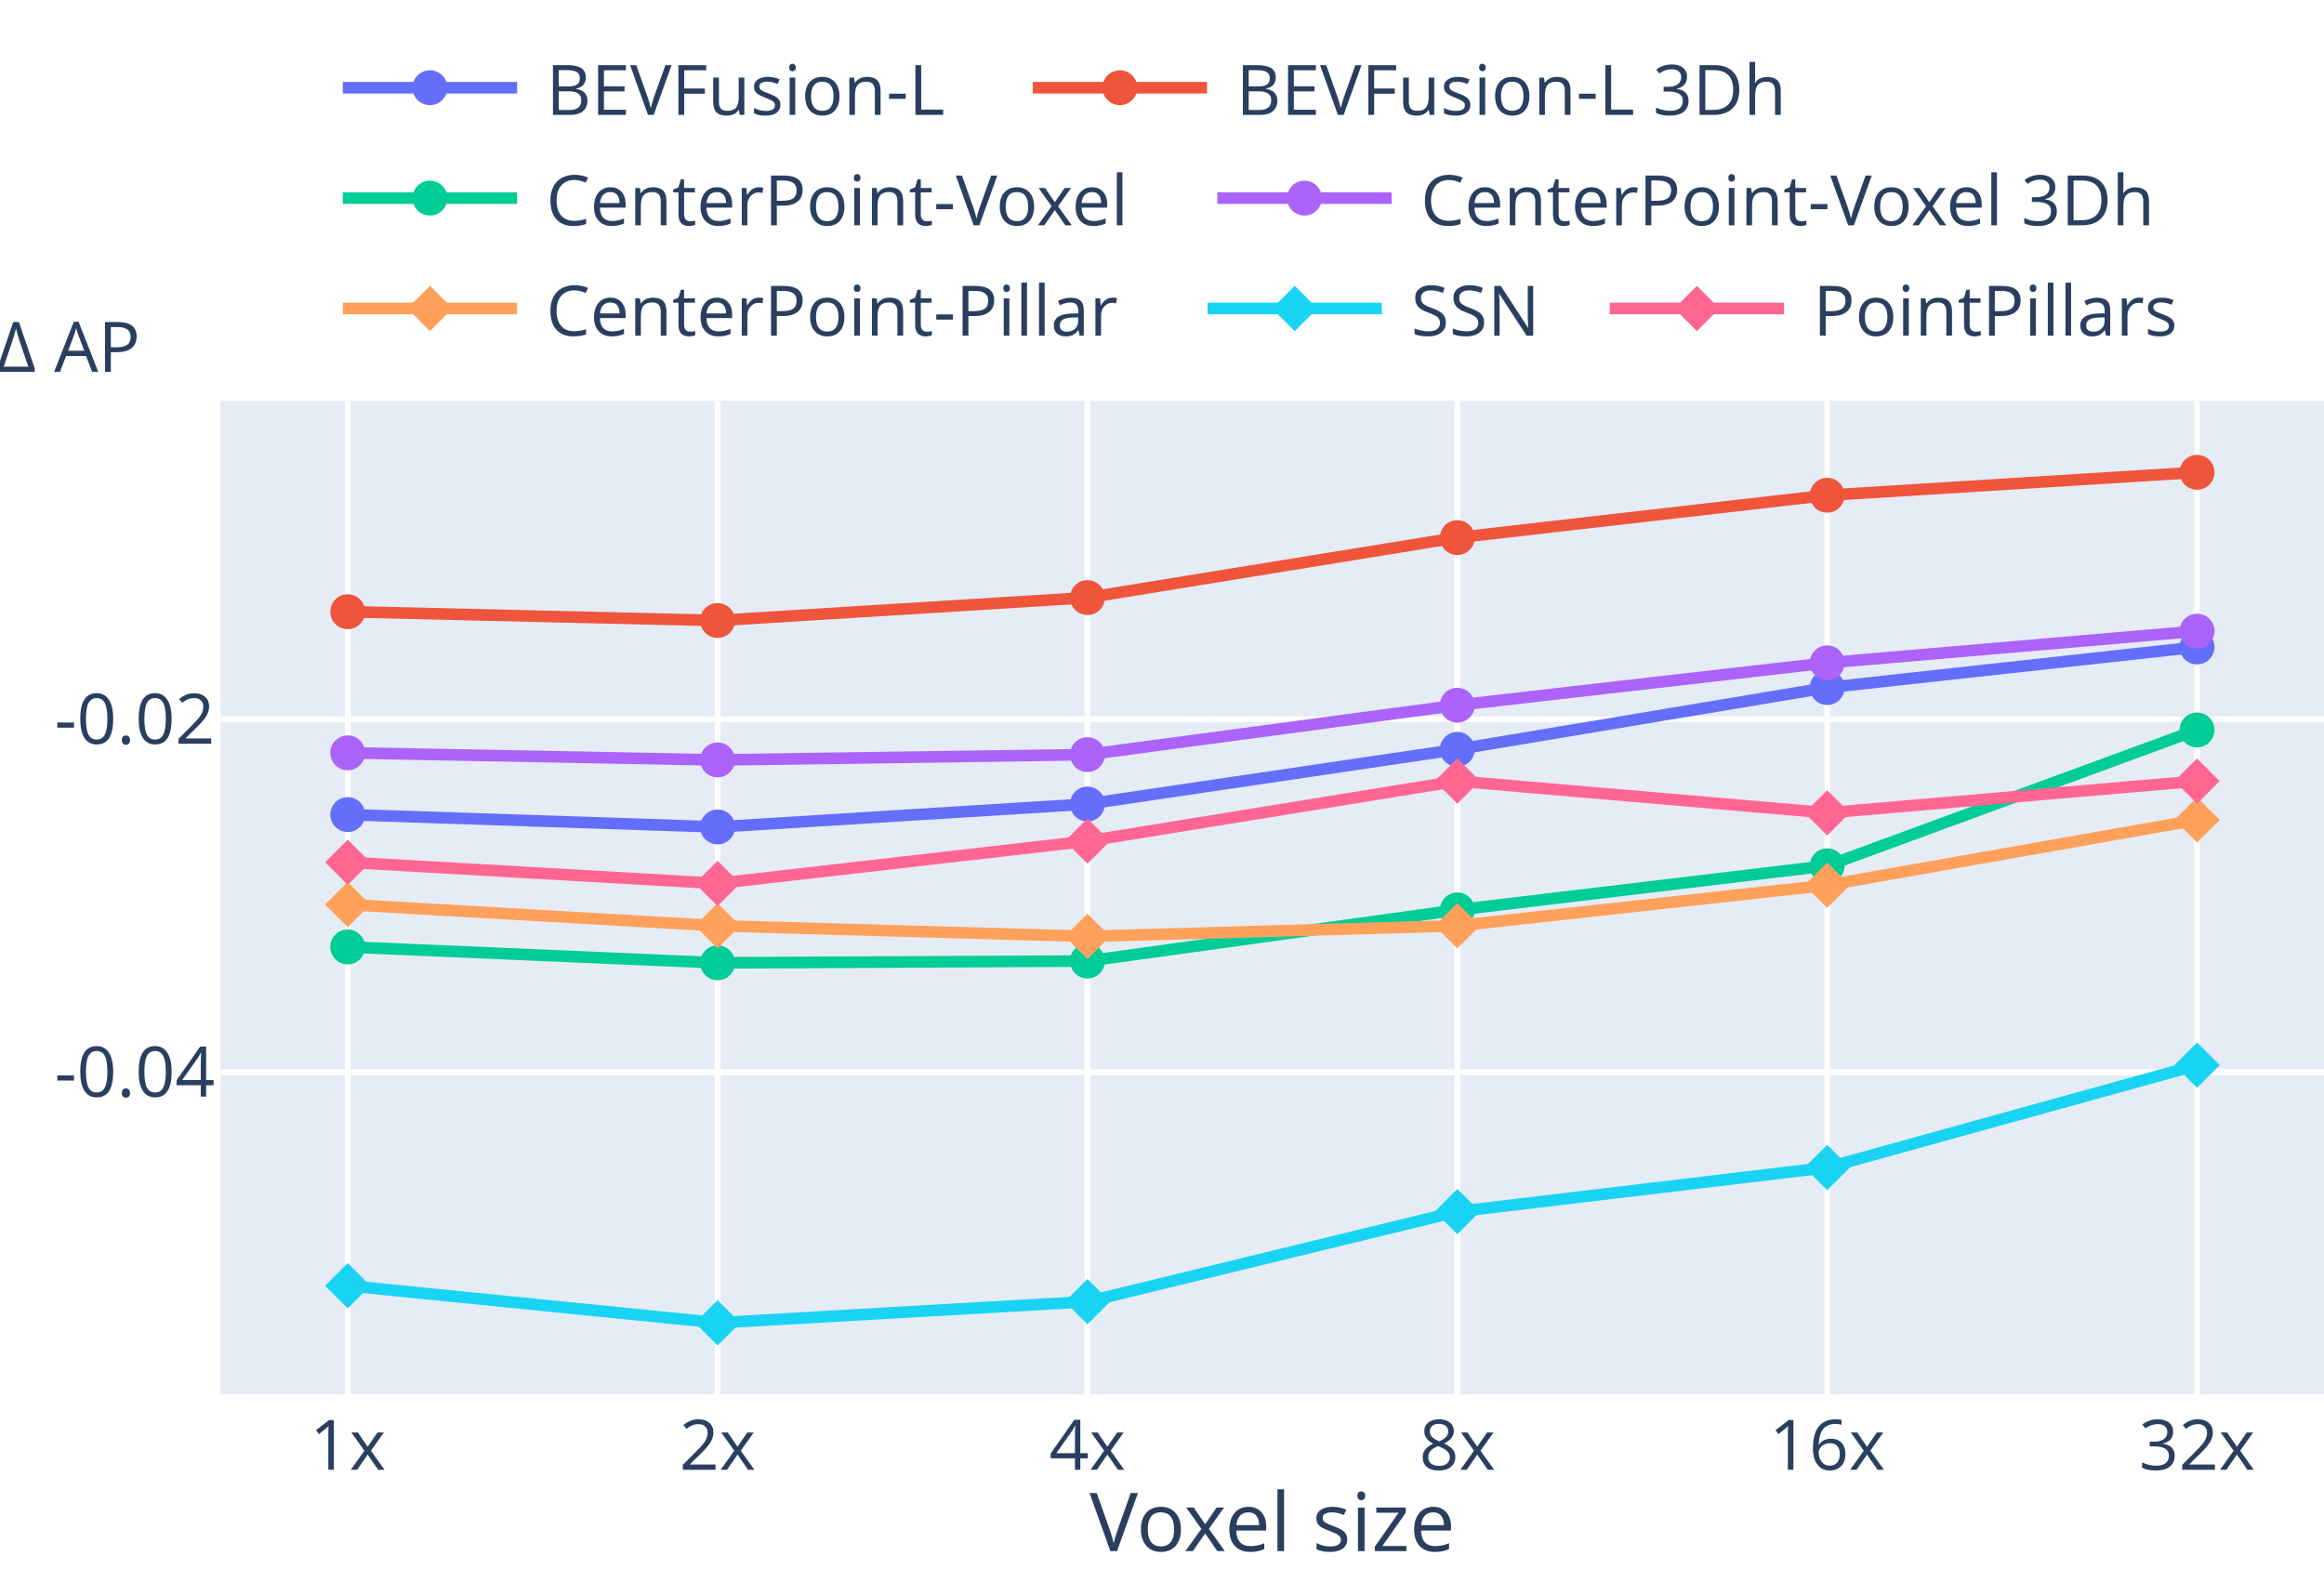
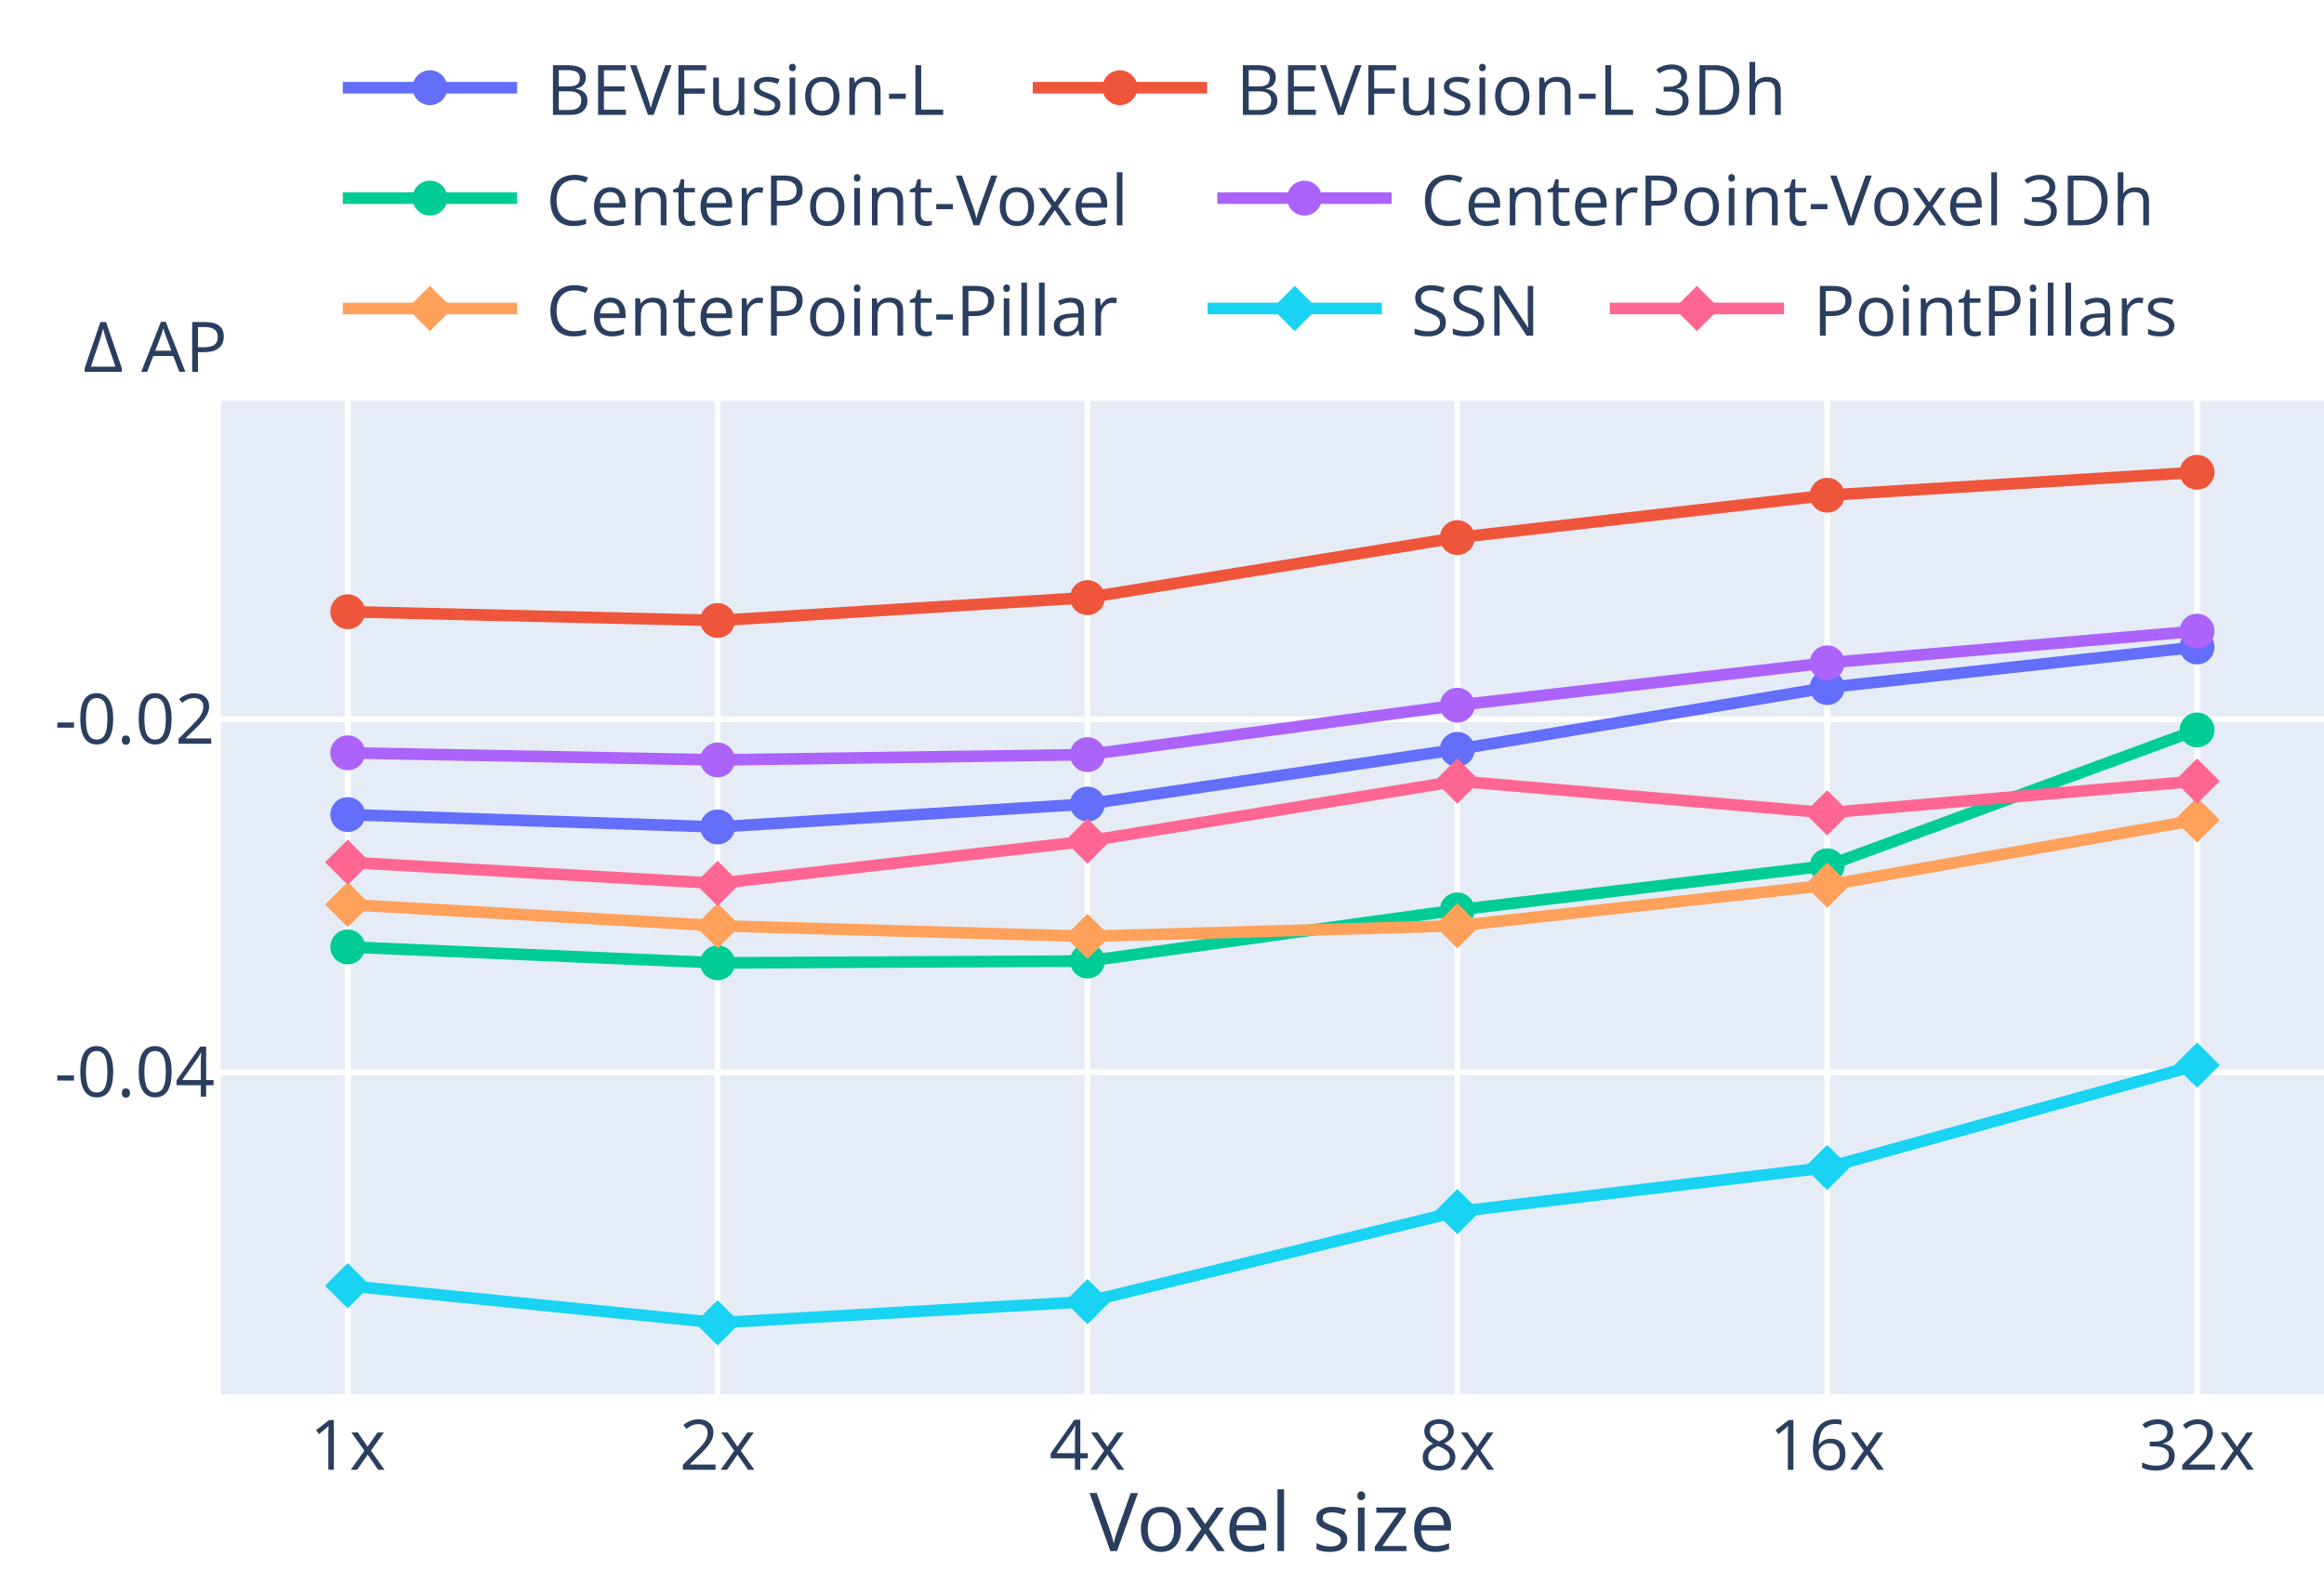
<svg xmlns="http://www.w3.org/2000/svg" class="main-svg" width="400" height="270" style="" viewBox="0 0 400 270">
  <rect x="0" y="0" width="400" height="270" style="fill: rgb(255, 255, 255); fill-opacity: 1;" />
-   <defs id="defs-6b682e">
+   <defs id="defs-ca5d40">
    <g class="clips">
-       <clipPath id="clip6b682exyplot" class="plotclip">
+       <clipPath id="clipca5d40xyplot" class="plotclip">
        <rect width="362" height="171" />
      </clipPath>
-       <clipPath class="axesclip" id="clip6b682ex">
+       <clipPath class="axesclip" id="clipca5d40x">
        <rect x="38" y="0" width="362" height="270" />
      </clipPath>
-       <clipPath class="axesclip" id="clip6b682ey">
+       <clipPath class="axesclip" id="clipca5d40y">
        <rect x="0" y="69" width="400" height="171" />
      </clipPath>
-       <clipPath class="axesclip" id="clip6b682exy">
+       <clipPath class="axesclip" id="clipca5d40xy">
        <rect x="38" y="69" width="362" height="171" />
      </clipPath>
    </g>
    <g class="gradients" />
    <g class="patterns" />
  </defs>
  <g class="bglayer">
    <rect class="bg" x="38" y="69" width="362" height="171" style="fill: rgb(229, 236, 246); fill-opacity: 1; stroke-width: 0;" />
  </g>
  <g class="layer-below">
    <g class="imagelayer" />
    <g class="shapelayer" />
  </g>
  <g class="cartesianlayer">
    <g class="subplot xy">
      <g class="layer-subplot">
        <g class="shapelayer" />
        <g class="imagelayer" />
      </g>
      <g class="minor-gridlayer">
        <g class="x" />
        <g class="y" />
      </g>
      <g class="gridlayer">
        <g class="x">
          <path class="xgrid crisp" transform="translate(59.85,0)" d="M0,69v171" style="stroke: rgb(255, 255, 255); stroke-opacity: 1; stroke-width: 1px;" />
          <path class="xgrid crisp" transform="translate(123.51,0)" d="M0,69v171" style="stroke: rgb(255, 255, 255); stroke-opacity: 1; stroke-width: 1px;" />
          <path class="xgrid crisp" transform="translate(187.17,0)" d="M0,69v171" style="stroke: rgb(255, 255, 255); stroke-opacity: 1; stroke-width: 1px;" />
          <path class="xgrid crisp" transform="translate(250.83,0)" d="M0,69v171" style="stroke: rgb(255, 255, 255); stroke-opacity: 1; stroke-width: 1px;" />
          <path class="xgrid crisp" transform="translate(314.49,0)" d="M0,69v171" style="stroke: rgb(255, 255, 255); stroke-opacity: 1; stroke-width: 1px;" />
          <path class="xgrid crisp" transform="translate(378.15,0)" d="M0,69v171" style="stroke: rgb(255, 255, 255); stroke-opacity: 1; stroke-width: 1px;" />
        </g>
        <g class="y">
          <path class="ygrid crisp" transform="translate(0,184.57)" d="M38,0h362" style="stroke: rgb(255, 255, 255); stroke-opacity: 1; stroke-width: 1px;" />
          <path class="ygrid crisp" transform="translate(0,123.82)" d="M38,0h362" style="stroke: rgb(255, 255, 255); stroke-opacity: 1; stroke-width: 1px;" />
        </g>
      </g>
      <g class="zerolinelayer" />
      <g class="layer-between">
        <g class="shapelayer" />
        <g class="imagelayer" />
      </g>
      <path class="xlines-below" />
      <path class="ylines-below" />
      <g class="overlines-below" />
      <g class="xaxislayer-below" />
      <g class="yaxislayer-below" />
      <g class="overaxes-below" />
      <g class="overplot">
-         <g class="xy" transform="translate(38,69)" clip-path="url(#clip6b682exyplot)">
+         <g class="xy" transform="translate(38,69)" clip-path="url(#clipca5d40xyplot)">
          <g class="scatterlayer mlayer">
-             <g class="trace scatter trace3b931e" style="stroke-miterlimit: 2; opacity: 1;">
+             <g class="trace scatter trace29e4a0" style="stroke-miterlimit: 2; opacity: 1;">
              <g class="fills" />
              <g class="errorbars" />
              <g class="lines">
                <path class="js-line" d="M21.85,71.22L85.51,73.35L149.17,69.4L212.83,59.99L276.49,49.36L340.15,42.37" style="vector-effect: none; fill: none; stroke: rgb(99, 110, 250); stroke-opacity: 1; stroke-width: 2px; opacity: 1;" />
              </g>
              <g class="points">
                <path class="point" transform="translate(21.85,71.22)" d="M3,0A3,3 0 1,1 0,-3A3,3 0 0,1 3,0Z" style="opacity: 1; stroke-width: 0px; fill: rgb(99, 110, 250); fill-opacity: 1;" />
                <path class="point" transform="translate(85.51,73.35)" d="M3,0A3,3 0 1,1 0,-3A3,3 0 0,1 3,0Z" style="opacity: 1; stroke-width: 0px; fill: rgb(99, 110, 250); fill-opacity: 1;" />
                <path class="point" transform="translate(149.17,69.4)" d="M3,0A3,3 0 1,1 0,-3A3,3 0 0,1 3,0Z" style="opacity: 1; stroke-width: 0px; fill: rgb(99, 110, 250); fill-opacity: 1;" />
                <path class="point" transform="translate(212.83,59.99)" d="M3,0A3,3 0 1,1 0,-3A3,3 0 0,1 3,0Z" style="opacity: 1; stroke-width: 0px; fill: rgb(99, 110, 250); fill-opacity: 1;" />
                <path class="point" transform="translate(276.49,49.36)" d="M3,0A3,3 0 1,1 0,-3A3,3 0 0,1 3,0Z" style="opacity: 1; stroke-width: 0px; fill: rgb(99, 110, 250); fill-opacity: 1;" />
                <path class="point" transform="translate(340.15,42.37)" d="M3,0A3,3 0 1,1 0,-3A3,3 0 0,1 3,0Z" style="opacity: 1; stroke-width: 0px; fill: rgb(99, 110, 250); fill-opacity: 1;" />
              </g>
              <g class="text" />
            </g>
-             <g class="trace scatter tracef1653b" style="stroke-miterlimit: 2; opacity: 1;">
+             <g class="trace scatter trace01867a" style="stroke-miterlimit: 2; opacity: 1;">
              <g class="fills" />
              <g class="errorbars" />
              <g class="lines">
                <path class="js-line" d="M21.85,36.3L85.51,37.81L149.17,33.87L212.83,23.54L276.49,16.25L340.15,12.3" style="vector-effect: none; fill: none; stroke: rgb(239, 85, 59); stroke-opacity: 1; stroke-width: 2px; opacity: 1;" />
              </g>
              <g class="points">
                <path class="point" transform="translate(21.85,36.3)" d="M3,0A3,3 0 1,1 0,-3A3,3 0 0,1 3,0Z" style="opacity: 1; stroke-width: 0px; fill: rgb(239, 85, 59); fill-opacity: 1;" />
                <path class="point" transform="translate(85.51,37.81)" d="M3,0A3,3 0 1,1 0,-3A3,3 0 0,1 3,0Z" style="opacity: 1; stroke-width: 0px; fill: rgb(239, 85, 59); fill-opacity: 1;" />
                <path class="point" transform="translate(149.17,33.87)" d="M3,0A3,3 0 1,1 0,-3A3,3 0 0,1 3,0Z" style="opacity: 1; stroke-width: 0px; fill: rgb(239, 85, 59); fill-opacity: 1;" />
                <path class="point" transform="translate(212.83,23.54)" d="M3,0A3,3 0 1,1 0,-3A3,3 0 0,1 3,0Z" style="opacity: 1; stroke-width: 0px; fill: rgb(239, 85, 59); fill-opacity: 1;" />
                <path class="point" transform="translate(276.49,16.25)" d="M3,0A3,3 0 1,1 0,-3A3,3 0 0,1 3,0Z" style="opacity: 1; stroke-width: 0px; fill: rgb(239, 85, 59); fill-opacity: 1;" />
                <path class="point" transform="translate(340.15,12.3)" d="M3,0A3,3 0 1,1 0,-3A3,3 0 0,1 3,0Z" style="opacity: 1; stroke-width: 0px; fill: rgb(239, 85, 59); fill-opacity: 1;" />
              </g>
              <g class="text" />
            </g>
-             <g class="trace scatter traceec8052" style="stroke-miterlimit: 2; opacity: 1;">
+             <g class="trace scatter tracedb01a8" style="stroke-miterlimit: 2; opacity: 1;">
              <g class="fills" />
              <g class="errorbars" />
              <g class="lines">
                <path class="js-line" d="M21.85,94L85.51,96.74L149.17,96.43L212.83,87.63L276.49,80.03L340.15,56.65" style="vector-effect: none; fill: none; stroke: rgb(0, 204, 150); stroke-opacity: 1; stroke-width: 2px; opacity: 1;" />
              </g>
              <g class="points">
                <path class="point" transform="translate(21.85,94)" d="M3,0A3,3 0 1,1 0,-3A3,3 0 0,1 3,0Z" style="opacity: 1; stroke-width: 0px; fill: rgb(0, 204, 150); fill-opacity: 1;" />
                <path class="point" transform="translate(85.51,96.74)" d="M3,0A3,3 0 1,1 0,-3A3,3 0 0,1 3,0Z" style="opacity: 1; stroke-width: 0px; fill: rgb(0, 204, 150); fill-opacity: 1;" />
                <path class="point" transform="translate(149.17,96.43)" d="M3,0A3,3 0 1,1 0,-3A3,3 0 0,1 3,0Z" style="opacity: 1; stroke-width: 0px; fill: rgb(0, 204, 150); fill-opacity: 1;" />
                <path class="point" transform="translate(212.83,87.63)" d="M3,0A3,3 0 1,1 0,-3A3,3 0 0,1 3,0Z" style="opacity: 1; stroke-width: 0px; fill: rgb(0, 204, 150); fill-opacity: 1;" />
                <path class="point" transform="translate(276.49,80.03)" d="M3,0A3,3 0 1,1 0,-3A3,3 0 0,1 3,0Z" style="opacity: 1; stroke-width: 0px; fill: rgb(0, 204, 150); fill-opacity: 1;" />
                <path class="point" transform="translate(340.15,56.65)" d="M3,0A3,3 0 1,1 0,-3A3,3 0 0,1 3,0Z" style="opacity: 1; stroke-width: 0px; fill: rgb(0, 204, 150); fill-opacity: 1;" />
              </g>
              <g class="text" />
            </g>
-             <g class="trace scatter trace9990bd" style="stroke-miterlimit: 2; opacity: 1;">
+             <g class="trace scatter trace50bb85" style="stroke-miterlimit: 2; opacity: 1;">
              <g class="fills" />
              <g class="errorbars" />
              <g class="lines">
                <path class="js-line" d="M21.85,60.59L85.51,61.81L149.17,60.9L212.83,52.39L276.49,45.1L340.15,39.64" style="vector-effect: none; fill: none; stroke: rgb(171, 99, 250); stroke-opacity: 1; stroke-width: 2px; opacity: 1;" />
              </g>
              <g class="points">
                <path class="point" transform="translate(21.85,60.59)" d="M3,0A3,3 0 1,1 0,-3A3,3 0 0,1 3,0Z" style="opacity: 1; stroke-width: 0px; fill: rgb(171, 99, 250); fill-opacity: 1;" />
                <path class="point" transform="translate(85.51,61.81)" d="M3,0A3,3 0 1,1 0,-3A3,3 0 0,1 3,0Z" style="opacity: 1; stroke-width: 0px; fill: rgb(171, 99, 250); fill-opacity: 1;" />
                <path class="point" transform="translate(149.17,60.9)" d="M3,0A3,3 0 1,1 0,-3A3,3 0 0,1 3,0Z" style="opacity: 1; stroke-width: 0px; fill: rgb(171, 99, 250); fill-opacity: 1;" />
                <path class="point" transform="translate(212.83,52.39)" d="M3,0A3,3 0 1,1 0,-3A3,3 0 0,1 3,0Z" style="opacity: 1; stroke-width: 0px; fill: rgb(171, 99, 250); fill-opacity: 1;" />
                <path class="point" transform="translate(276.49,45.1)" d="M3,0A3,3 0 1,1 0,-3A3,3 0 0,1 3,0Z" style="opacity: 1; stroke-width: 0px; fill: rgb(171, 99, 250); fill-opacity: 1;" />
                <path class="point" transform="translate(340.15,39.64)" d="M3,0A3,3 0 1,1 0,-3A3,3 0 0,1 3,0Z" style="opacity: 1; stroke-width: 0px; fill: rgb(171, 99, 250); fill-opacity: 1;" />
              </g>
              <g class="text" />
            </g>
-             <g class="trace scatter trace68b3e3" style="stroke-miterlimit: 2; opacity: 1;">
+             <g class="trace scatter trace805e8e" style="stroke-miterlimit: 2; opacity: 1;">
              <g class="fills" />
              <g class="errorbars" />
              <g class="lines">
                <path class="js-line" d="M21.85,86.71L85.51,90.36L149.17,92.18L212.83,90.36L276.49,83.37L340.15,72.14" style="vector-effect: none; fill: none; stroke: rgb(255, 161, 90); stroke-opacity: 1; stroke-width: 2px; opacity: 1;" />
              </g>
              <g class="points">
                <path class="point" transform="translate(21.85,86.71)" d="M3.9,0L0,3.9L-3.9,0L0,-3.9Z" style="opacity: 1; stroke-width: 0px; fill: rgb(255, 161, 90); fill-opacity: 1;" />
                <path class="point" transform="translate(85.51,90.36)" d="M3.9,0L0,3.9L-3.9,0L0,-3.9Z" style="opacity: 1; stroke-width: 0px; fill: rgb(255, 161, 90); fill-opacity: 1;" />
                <path class="point" transform="translate(149.17,92.18)" d="M3.9,0L0,3.9L-3.9,0L0,-3.9Z" style="opacity: 1; stroke-width: 0px; fill: rgb(255, 161, 90); fill-opacity: 1;" />
                <path class="point" transform="translate(212.83,90.36)" d="M3.9,0L0,3.9L-3.9,0L0,-3.9Z" style="opacity: 1; stroke-width: 0px; fill: rgb(255, 161, 90); fill-opacity: 1;" />
                <path class="point" transform="translate(276.49,83.37)" d="M3.9,0L0,3.9L-3.9,0L0,-3.9Z" style="opacity: 1; stroke-width: 0px; fill: rgb(255, 161, 90); fill-opacity: 1;" />
                <path class="point" transform="translate(340.15,72.14)" d="M3.9,0L0,3.9L-3.9,0L0,-3.9Z" style="opacity: 1; stroke-width: 0px; fill: rgb(255, 161, 90); fill-opacity: 1;" />
              </g>
              <g class="text" />
            </g>
-             <g class="trace scatter trace0928db" style="stroke-miterlimit: 2; opacity: 1;">
+             <g class="trace scatter trace58324c" style="stroke-miterlimit: 2; opacity: 1;">
              <g class="fills" />
              <g class="errorbars" />
              <g class="lines">
                <path class="js-line" d="M21.85,152.32L85.51,158.7L149.17,155.06L212.83,139.56L276.49,131.97L340.15,114.35" style="vector-effect: none; fill: none; stroke: rgb(25, 211, 243); stroke-opacity: 1; stroke-width: 2px; opacity: 1;" />
              </g>
              <g class="points">
                <path class="point" transform="translate(21.85,152.32)" d="M3.9,0L0,3.9L-3.9,0L0,-3.9Z" style="opacity: 1; stroke-width: 0px; fill: rgb(25, 211, 243); fill-opacity: 1;" />
                <path class="point" transform="translate(85.51,158.7)" d="M3.9,0L0,3.9L-3.9,0L0,-3.9Z" style="opacity: 1; stroke-width: 0px; fill: rgb(25, 211, 243); fill-opacity: 1;" />
                <path class="point" transform="translate(149.17,155.06)" d="M3.9,0L0,3.9L-3.9,0L0,-3.9Z" style="opacity: 1; stroke-width: 0px; fill: rgb(25, 211, 243); fill-opacity: 1;" />
                <path class="point" transform="translate(212.83,139.56)" d="M3.9,0L0,3.9L-3.9,0L0,-3.9Z" style="opacity: 1; stroke-width: 0px; fill: rgb(25, 211, 243); fill-opacity: 1;" />
                <path class="point" transform="translate(276.49,131.97)" d="M3.9,0L0,3.9L-3.9,0L0,-3.9Z" style="opacity: 1; stroke-width: 0px; fill: rgb(25, 211, 243); fill-opacity: 1;" />
                <path class="point" transform="translate(340.15,114.35)" d="M3.9,0L0,3.9L-3.9,0L0,-3.9Z" style="opacity: 1; stroke-width: 0px; fill: rgb(25, 211, 243); fill-opacity: 1;" />
              </g>
              <g class="text" />
            </g>
-             <g class="trace scatter tracee3d8be" style="stroke-miterlimit: 2; opacity: 1;">
+             <g class="trace scatter traced4e513" style="stroke-miterlimit: 2; opacity: 1;">
              <g class="fills" />
              <g class="errorbars" />
              <g class="lines">
                <path class="js-line" d="M21.85,79.43L85.51,83.07L149.17,75.78L212.83,65.45L276.49,70.92L340.15,65.45" style="vector-effect: none; fill: none; stroke: rgb(255, 102, 146); stroke-opacity: 1; stroke-width: 2px; opacity: 1;" />
              </g>
              <g class="points">
                <path class="point" transform="translate(21.85,79.43)" d="M3.9,0L0,3.9L-3.9,0L0,-3.9Z" style="opacity: 1; stroke-width: 0px; fill: rgb(255, 102, 146); fill-opacity: 1;" />
                <path class="point" transform="translate(85.51,83.07)" d="M3.9,0L0,3.9L-3.9,0L0,-3.9Z" style="opacity: 1; stroke-width: 0px; fill: rgb(255, 102, 146); fill-opacity: 1;" />
                <path class="point" transform="translate(149.17,75.78)" d="M3.9,0L0,3.9L-3.9,0L0,-3.9Z" style="opacity: 1; stroke-width: 0px; fill: rgb(255, 102, 146); fill-opacity: 1;" />
                <path class="point" transform="translate(212.83,65.45)" d="M3.9,0L0,3.9L-3.9,0L0,-3.9Z" style="opacity: 1; stroke-width: 0px; fill: rgb(255, 102, 146); fill-opacity: 1;" />
                <path class="point" transform="translate(276.49,70.92)" d="M3.9,0L0,3.9L-3.9,0L0,-3.9Z" style="opacity: 1; stroke-width: 0px; fill: rgb(255, 102, 146); fill-opacity: 1;" />
                <path class="point" transform="translate(340.15,65.45)" d="M3.9,0L0,3.9L-3.9,0L0,-3.9Z" style="opacity: 1; stroke-width: 0px; fill: rgb(255, 102, 146); fill-opacity: 1;" />
              </g>
              <g class="text" />
            </g>
          </g>
        </g>
      </g>
      <g class="zerolinelayer-above" />
      <path class="xlines-above crisp" d="M0,0" style="fill: none;" />
      <path class="ylines-above crisp" d="M0,0" style="fill: none;" />
      <g class="overlines-above" />
      <g class="xaxislayer-above">
        <g class="xtick">
          <text text-anchor="middle" x="0" y="253" transform="translate(59.85,0)" style="font-family: 'Open Sans', verdana, arial, sans-serif; font-size: 12px; fill: rgb(42, 63, 95); fill-opacity: 1; white-space: pre;">1x</text>
        </g>
        <g class="xtick">
          <text text-anchor="middle" x="0" y="253" transform="translate(123.51,0)" style="font-family: 'Open Sans', verdana, arial, sans-serif; font-size: 12px; fill: rgb(42, 63, 95); fill-opacity: 1; white-space: pre;">2x</text>
        </g>
        <g class="xtick">
          <text text-anchor="middle" x="0" y="253" transform="translate(187.17,0)" style="font-family: 'Open Sans', verdana, arial, sans-serif; font-size: 12px; fill: rgb(42, 63, 95); fill-opacity: 1; white-space: pre;">4x</text>
        </g>
        <g class="xtick">
          <text text-anchor="middle" x="0" y="253" transform="translate(250.83,0)" style="font-family: 'Open Sans', verdana, arial, sans-serif; font-size: 12px; fill: rgb(42, 63, 95); fill-opacity: 1; white-space: pre;">8x</text>
        </g>
        <g class="xtick">
          <text text-anchor="middle" x="0" y="253" transform="translate(314.49,0)" style="font-family: 'Open Sans', verdana, arial, sans-serif; font-size: 12px; fill: rgb(42, 63, 95); fill-opacity: 1; white-space: pre;">16x</text>
        </g>
        <g class="xtick">
          <text text-anchor="middle" x="0" y="253" transform="translate(378.15,0)" style="font-family: 'Open Sans', verdana, arial, sans-serif; font-size: 12px; fill: rgb(42, 63, 95); fill-opacity: 1; white-space: pre;">32x</text>
        </g>
      </g>
      <g class="yaxislayer-above">
        <g class="ytick">
          <text text-anchor="end" x="37" y="4.2" transform="translate(0,184.57)" style="font-family: 'Open Sans', verdana, arial, sans-serif; font-size: 12px; fill: rgb(42, 63, 95); fill-opacity: 1; white-space: pre;">-0.04</text>
        </g>
        <g class="ytick">
          <text text-anchor="end" x="37" y="4.2" style="font-family: 'Open Sans', verdana, arial, sans-serif; font-size: 12px; fill: rgb(42, 63, 95); fill-opacity: 1; white-space: pre;" transform="translate(0,123.82)">-0.02</text>
        </g>
      </g>
      <g class="overaxes-above" />
    </g>
  </g>
  <g class="polarlayer" />
  <g class="smithlayer" />
  <g class="ternarylayer" />
  <g class="geolayer" />
  <g class="funnelarealayer" />
  <g class="pielayer" />
  <g class="iciclelayer" />
  <g class="treemaplayer" />
  <g class="sunburstlayer" />
  <g class="glimages" />
-   <defs id="topdefs-6b682e">
+   <defs id="topdefs-ca5d40">
    <g class="clips" />
-     <clipPath id="legend6b682e">
+     <clipPath id="legendca5d40">
      <rect width="330" height="67" x="0" y="0" />
    </clipPath>
  </defs>
  <g class="layer-above">
    <g class="imagelayer" />
    <g class="shapelayer" />
  </g>
  <g class="infolayer">
    <g class="legend" pointer-events="all" transform="translate(54,0.6)">
      <rect class="bg" shape-rendering="crispEdges" width="330" height="67" x="0" y="0" style="stroke: rgb(68, 68, 68); stroke-opacity: 1; fill: rgb(255, 255, 255); fill-opacity: 1; stroke-width: 0px;" />
-       <g class="scrollbox" transform="" clip-path="url(#legend6b682e)">
+       <g class="scrollbox" transform="" clip-path="url(#legendca5d40)">
        <g class="groups" transform="">
          <g class="traces" transform="translate(0,14.5)" style="opacity: 1;">
            <text class="legendtext" text-anchor="start" x="40" y="4.68" style="font-family: 'Open Sans', verdana, arial, sans-serif; font-size: 12px; fill: rgb(42, 63, 95); fill-opacity: 1; white-space: pre;">BEVFusion-L</text>
            <g class="layers" style="opacity: 1;">
              <g class="legendfill" />
              <g class="legendlines">
                <path class="js-line" d="M5,0h30" style="fill: none; stroke: rgb(99, 110, 250); stroke-opacity: 1; stroke-width: 2px;" />
              </g>
              <g class="legendsymbols">
                <g class="legendpoints">
                  <path class="scatterpts" transform="translate(20,0)" d="M3,0A3,3 0 1,1 0,-3A3,3 0 0,1 3,0Z" style="opacity: 1; stroke-width: 0px; fill: rgb(99, 110, 250); fill-opacity: 1;" />
                </g>
              </g>
            </g>
            <rect class="legendtoggle" x="0" y="-9.5" width="116.25" height="19" style="fill: rgb(0, 0, 0); fill-opacity: 0;" />
          </g>
        </g>
        <g class="groups" transform="translate(118.75,0)">
          <g class="traces" transform="translate(0,14.5)" style="opacity: 1;">
            <text class="legendtext" text-anchor="start" x="40" y="4.68" style="font-family: 'Open Sans', verdana, arial, sans-serif; font-size: 12px; fill: rgb(42, 63, 95); fill-opacity: 1; white-space: pre;">BEVFusion-L 3Dh</text>
            <g class="layers" style="opacity: 1;">
              <g class="legendfill" />
              <g class="legendlines">
                <path class="js-line" d="M5,0h30" style="fill: none; stroke: rgb(239, 85, 59); stroke-opacity: 1; stroke-width: 2px;" />
              </g>
              <g class="legendsymbols">
                <g class="legendpoints">
                  <path class="scatterpts" transform="translate(20,0)" d="M3,0A3,3 0 1,1 0,-3A3,3 0 0,1 3,0Z" style="opacity: 1; stroke-width: 0px; fill: rgb(239, 85, 59); fill-opacity: 1;" />
                </g>
              </g>
            </g>
            <rect class="legendtoggle" x="0" y="-9.5" width="144.219" height="19" style="fill: rgb(0, 0, 0); fill-opacity: 0;" />
          </g>
        </g>
        <g class="groups" transform="translate(0,19)">
          <g class="traces" transform="translate(0,14.5)" style="opacity: 1;">
            <text class="legendtext" text-anchor="start" x="40" y="4.68" style="font-family: 'Open Sans', verdana, arial, sans-serif; font-size: 12px; fill: rgb(42, 63, 95); fill-opacity: 1; white-space: pre;">CenterPoint-Voxel</text>
            <g class="layers" style="opacity: 1;">
              <g class="legendfill" />
              <g class="legendlines">
                <path class="js-line" d="M5,0h30" style="fill: none; stroke: rgb(0, 204, 150); stroke-opacity: 1; stroke-width: 2px;" />
              </g>
              <g class="legendsymbols">
                <g class="legendpoints">
                  <path class="scatterpts" transform="translate(20,0)" d="M3,0A3,3 0 1,1 0,-3A3,3 0 0,1 3,0Z" style="opacity: 1; stroke-width: 0px; fill: rgb(0, 204, 150); fill-opacity: 1;" />
                </g>
              </g>
            </g>
            <rect class="legendtoggle" x="0" y="-9.5" width="148.016" height="19" style="fill: rgb(0, 0, 0); fill-opacity: 0;" />
          </g>
        </g>
        <g class="groups" transform="translate(150.5156,19)">
          <g class="traces" transform="translate(0,14.5)" style="opacity: 1;">
            <text class="legendtext" text-anchor="start" x="40" y="4.68" style="font-family: 'Open Sans', verdana, arial, sans-serif; font-size: 12px; fill: rgb(42, 63, 95); fill-opacity: 1; white-space: pre;">CenterPoint-Voxel 3Dh</text>
            <g class="layers" style="opacity: 1;">
              <g class="legendfill" />
              <g class="legendlines">
                <path class="js-line" d="M5,0h30" style="fill: none; stroke: rgb(171, 99, 250); stroke-opacity: 1; stroke-width: 2px;" />
              </g>
              <g class="legendsymbols">
                <g class="legendpoints">
                  <path class="scatterpts" transform="translate(20,0)" d="M3,0A3,3 0 1,1 0,-3A3,3 0 0,1 3,0Z" style="opacity: 1; stroke-width: 0px; fill: rgb(171, 99, 250); fill-opacity: 1;" />
                </g>
              </g>
            </g>
            <rect class="legendtoggle" x="0" y="-9.5" width="176.312" height="19" style="fill: rgb(0, 0, 0); fill-opacity: 0;" />
          </g>
        </g>
        <g class="groups" transform="translate(0,38)">
          <g class="traces" transform="translate(0,14.5)" style="opacity: 1;">
            <text class="legendtext" text-anchor="start" x="40" y="4.68" style="font-family: 'Open Sans', verdana, arial, sans-serif; font-size: 12px; fill: rgb(42, 63, 95); fill-opacity: 1; white-space: pre;">CenterPoint-Pillar</text>
            <g class="layers" style="opacity: 1;">
              <g class="legendfill" />
              <g class="legendlines">
                <path class="js-line" d="M5,0h30" style="fill: none; stroke: rgb(255, 161, 90); stroke-opacity: 1; stroke-width: 2px;" />
              </g>
              <g class="legendsymbols">
                <g class="legendpoints">
                  <path class="scatterpts" transform="translate(20,0)" d="M3.9,0L0,3.9L-3.9,0L0,-3.9Z" style="opacity: 1; stroke-width: 0px; fill: rgb(255, 161, 90); fill-opacity: 1;" />
                </g>
              </g>
            </g>
            <rect class="legendtoggle" x="0" y="-9.5" width="146.344" height="19" style="fill: rgb(0, 0, 0); fill-opacity: 0;" />
          </g>
        </g>
        <g class="groups" transform="translate(148.8438,38)">
          <g class="traces" transform="translate(0,14.5)" style="opacity: 1;">
            <text class="legendtext" text-anchor="start" x="40" y="4.68" style="font-family: 'Open Sans', verdana, arial, sans-serif; font-size: 12px; fill: rgb(42, 63, 95); fill-opacity: 1; white-space: pre;">SSN</text>
            <g class="layers" style="opacity: 1;">
              <g class="legendfill" />
              <g class="legendlines">
                <path class="js-line" d="M5,0h30" style="fill: none; stroke: rgb(25, 211, 243); stroke-opacity: 1; stroke-width: 2px;" />
              </g>
              <g class="legendsymbols">
                <g class="legendpoints">
                  <path class="scatterpts" transform="translate(20,0)" d="M3.9,0L0,3.9L-3.9,0L0,-3.9Z" style="opacity: 1; stroke-width: 0px; fill: rgb(25, 211, 243); fill-opacity: 1;" />
                </g>
              </g>
            </g>
            <rect class="legendtoggle" x="0" y="-9.5" width="66.719" height="19" style="fill: rgb(0, 0, 0); fill-opacity: 0;" />
          </g>
        </g>
        <g class="groups" transform="translate(218.0625,38)">
          <g class="traces" transform="translate(0,14.5)" style="opacity: 1;">
            <text class="legendtext" text-anchor="start" x="40" y="4.68" style="font-family: 'Open Sans', verdana, arial, sans-serif; font-size: 12px; fill: rgb(42, 63, 95); fill-opacity: 1; white-space: pre;">PointPillars</text>
            <g class="layers" style="opacity: 1;">
              <g class="legendfill" />
              <g class="legendlines">
                <path class="js-line" d="M5,0h30" style="fill: none; stroke: rgb(255, 102, 146); stroke-opacity: 1; stroke-width: 2px;" />
              </g>
              <g class="legendsymbols">
                <g class="legendpoints">
                  <path class="scatterpts" transform="translate(20,0)" d="M3.9,0L0,3.9L-3.9,0L0,-3.9Z" style="opacity: 1; stroke-width: 0px; fill: rgb(255, 102, 146); fill-opacity: 1;" />
                </g>
              </g>
            </g>
            <rect class="legendtoggle" x="0" y="-9.5" width="107.812" height="19" style="fill: rgb(0, 0, 0); fill-opacity: 0;" />
          </g>
        </g>
      </g>
      <rect class="scrollbar" rx="20" ry="3" width="0" height="0" x="0" y="0" style="fill: rgb(128, 139, 164); fill-opacity: 1;" />
    </g>
    <g class="g-gtitle" />
    <g class="g-xtitle" transform="translate(0,-2.3)">
      <text class="xtitle" x="219" y="269.3" text-anchor="middle" style="opacity: 1; font-family: 'Open Sans', verdana, arial, sans-serif; font-size: 14px; fill: rgb(42, 63, 95); fill-opacity: 1; white-space: pre;">Voxel size</text>
    </g>
    <g class="g-ytitle" />
    <g class="annotation" data-index="0" style="opacity: 1;">
-       <g class="annotation-text-g" transform="rotate(0,11.87,60)">
-         <g class="cursor-pointer" transform="translate(-4,51)">
+       <g class="annotation-text-g" transform="rotate(0,26.35,60)">
+         <g class="cursor-pointer" transform="translate(11,51)">
          <rect class="bg" x="0.5" y="0.5" width="30" height="17" style="stroke-width: 1px; stroke: rgb(0, 0, 0); stroke-opacity: 0; fill: rgb(0, 0, 0); fill-opacity: 0;" />
          <text class="annotation-text" text-anchor="middle" x="15.734" y="13" style="font-family: 'Open Sans', verdana, arial, sans-serif; font-size: 12px; fill: rgb(42, 63, 95); fill-opacity: 1; white-space: pre;">Δ AP</text>
        </g>
      </g>
    </g>
  </g>
</svg>
